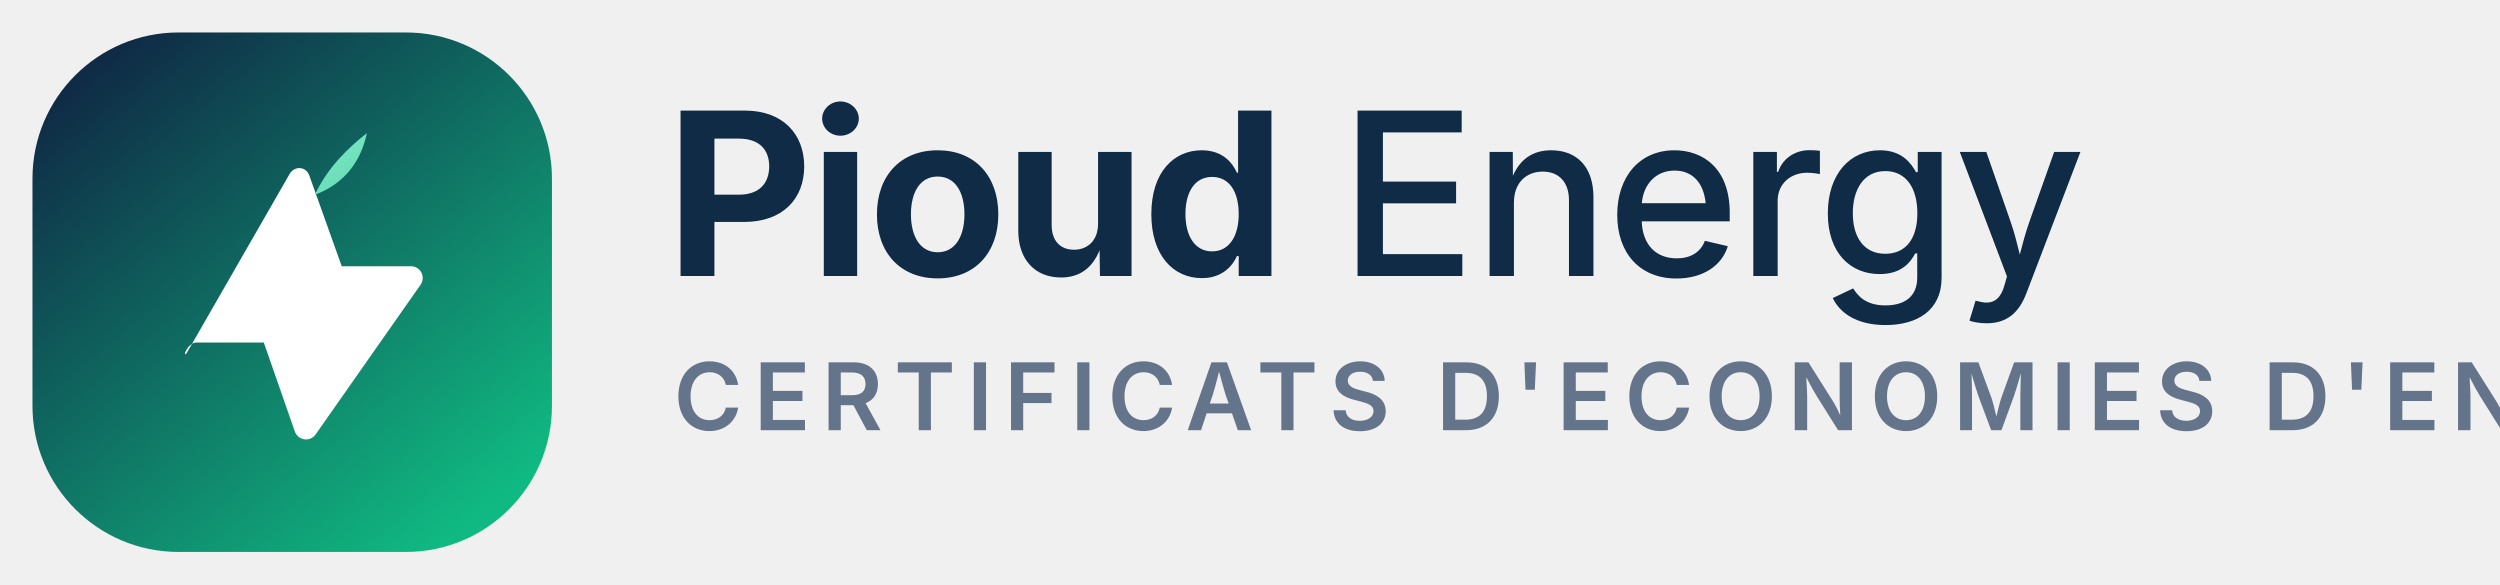
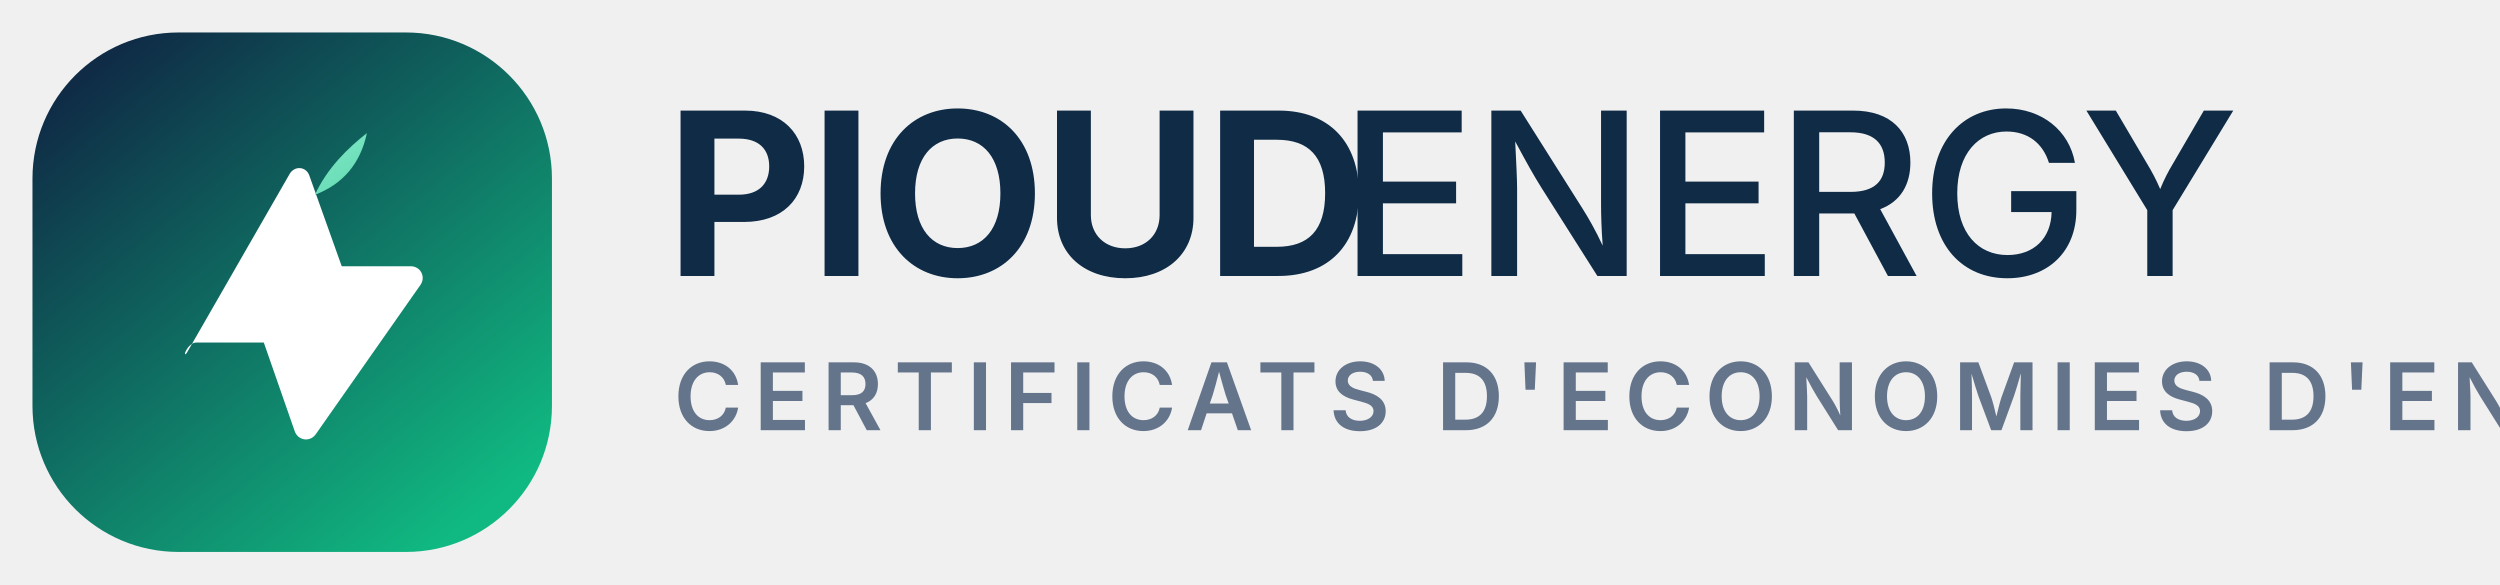
<svg xmlns="http://www.w3.org/2000/svg" width="308" height="72" viewBox="0 0 308 72" fill="none">
  <defs>
    <linearGradient id="pioud-gradient" x1="12" y1="8" x2="58" y2="64" gradientUnits="userSpaceOnUse">
      <stop stop-color="#0F2B46" />
      <stop offset="1" stop-color="#10B981" />
    </linearGradient>
    <linearGradient id="pioud-leaf" x1="28" y1="16" x2="50" y2="46" gradientUnits="userSpaceOnUse">
      <stop stop-color="#9EF3D7" />
      <stop offset="1" stop-color="#10B981" />
    </linearGradient>
  </defs>
  <rect x="4" y="4" width="64" height="64" rx="18" fill="url(#pioud-gradient)" />
  <path d="M23 43.5L35.7 21.4C36.3 20.4 37.7 20.5 38.1 21.6L42.1 32.8H50.6C51.8 32.8 52.5 34.1 51.8 35.1L38.9 53.5C38.2 54.5 36.7 54.3 36.3 53.1L32.5 42.2H24.2C23.1 42.2 22.4 44.2 23 43.5Z" fill="white" />
  <path d="M45.2 16.4C44.4 20.2 42.2 22.7 38.8 24C40.3 20.7 42.9 18.2 45.2 16.4Z" fill="url(#pioud-leaf)" />
-   <text x="82" y="34" fill="#0F2B46" font-family="Inter, Manrope, Arial, sans-serif" font-size="28" font-weight="700" letter-spacing="-0.4">Pioud</text>
-   <text x="165" y="34" fill="#0F2B46" font-family="Inter, Manrope, Arial, sans-serif" font-size="28" font-weight="500" letter-spacing="-0.4">Energy</text>
+   <text x="82" y="34" fill="#0F2B46" font-family="Inter, Manrope, Arial, sans-serif" font-size="28" font-weight="700" letter-spacing="-0.4">PIOUD</text>
+   <text x="165" y="34" fill="#0F2B46" font-family="Inter, Manrope, Arial, sans-serif" font-size="28" font-weight="500" letter-spacing="-0.4">ENERGY</text>
  <text x="83" y="53" fill="#64748B" font-family="Inter, Manrope, Arial, sans-serif" font-size="11.5" font-weight="600" letter-spacing="1.4">CERTIFICATS D'ECONOMIES D'ENERGIE</text>
</svg>
